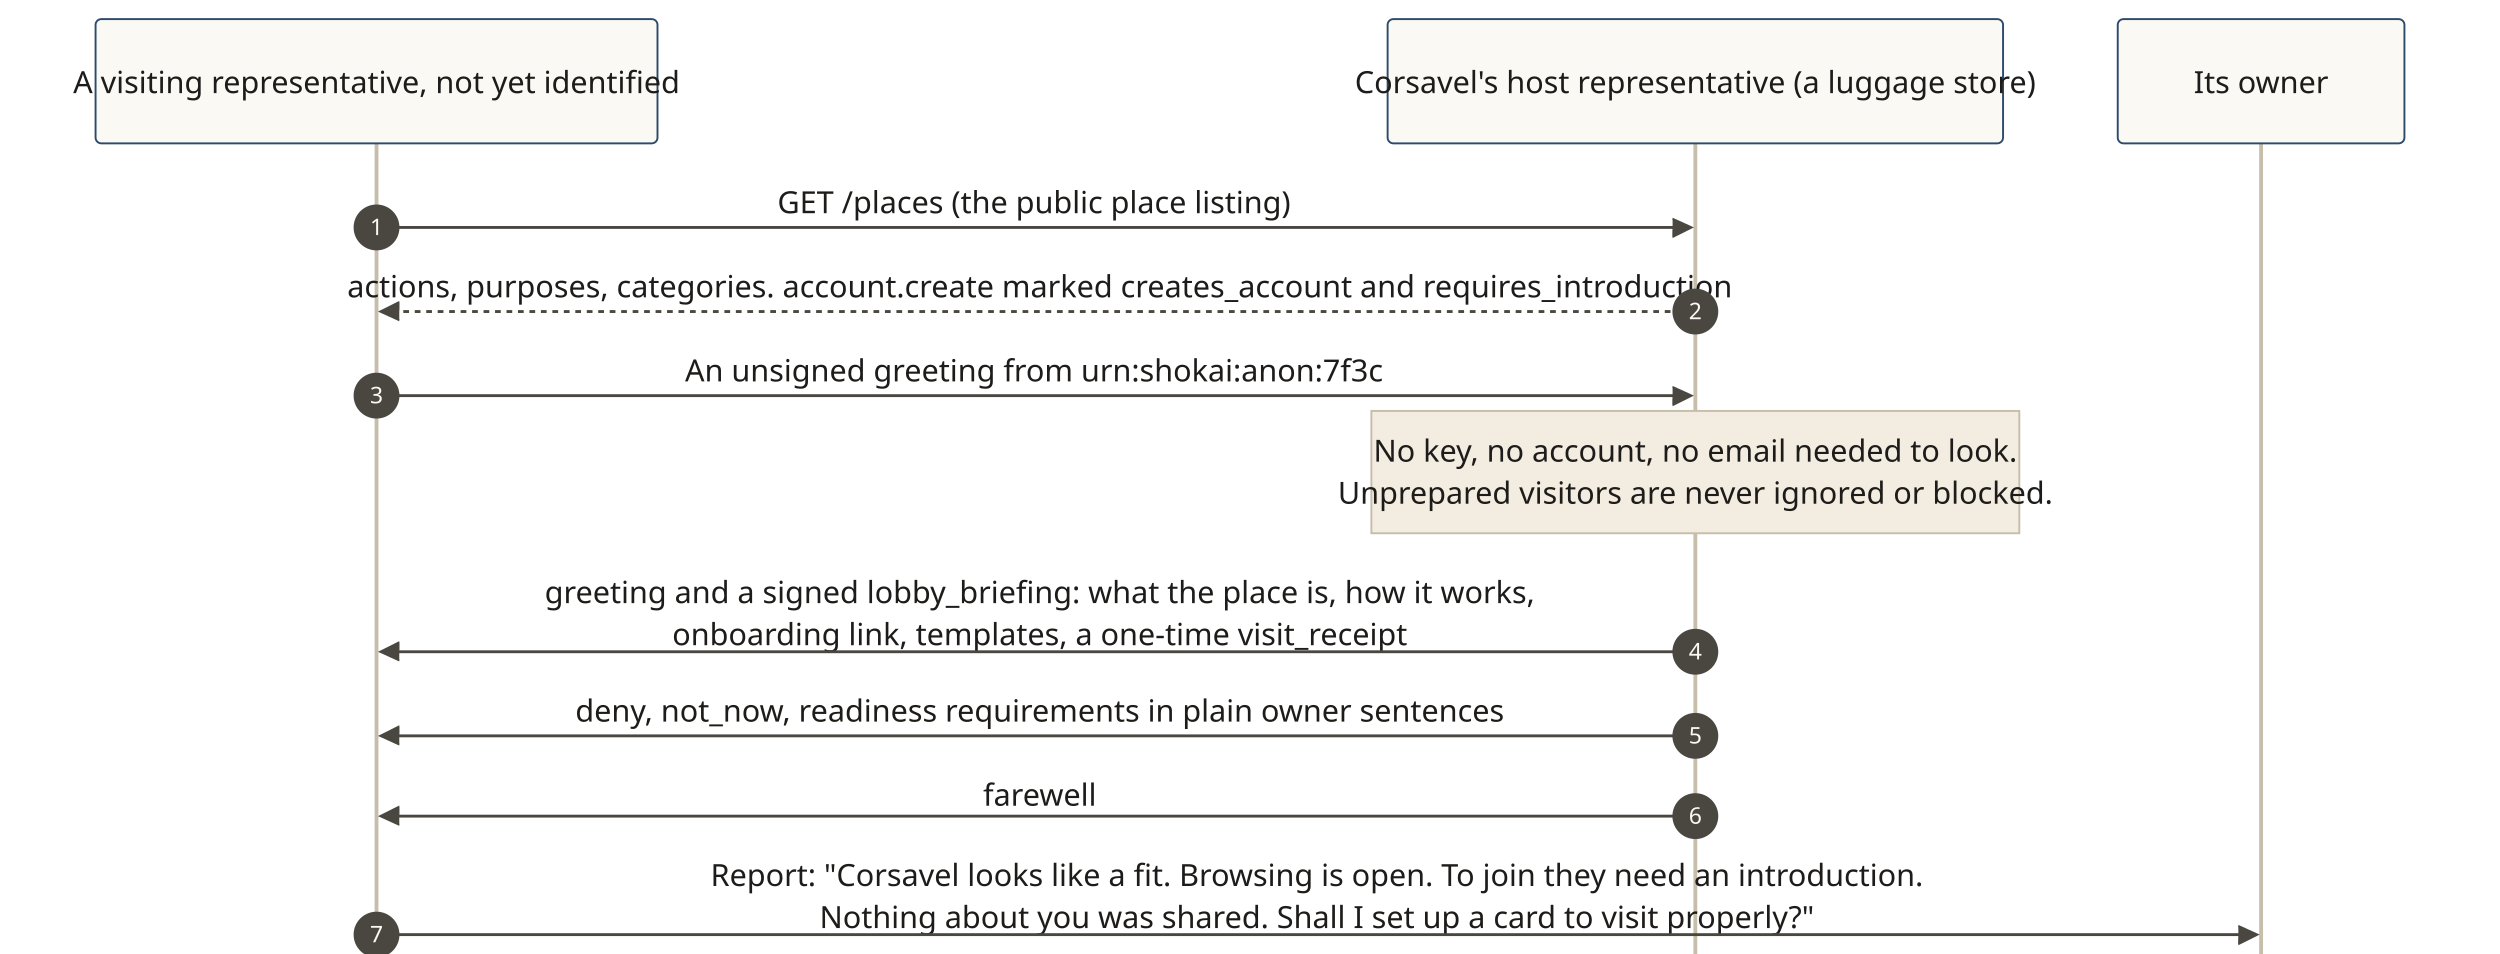
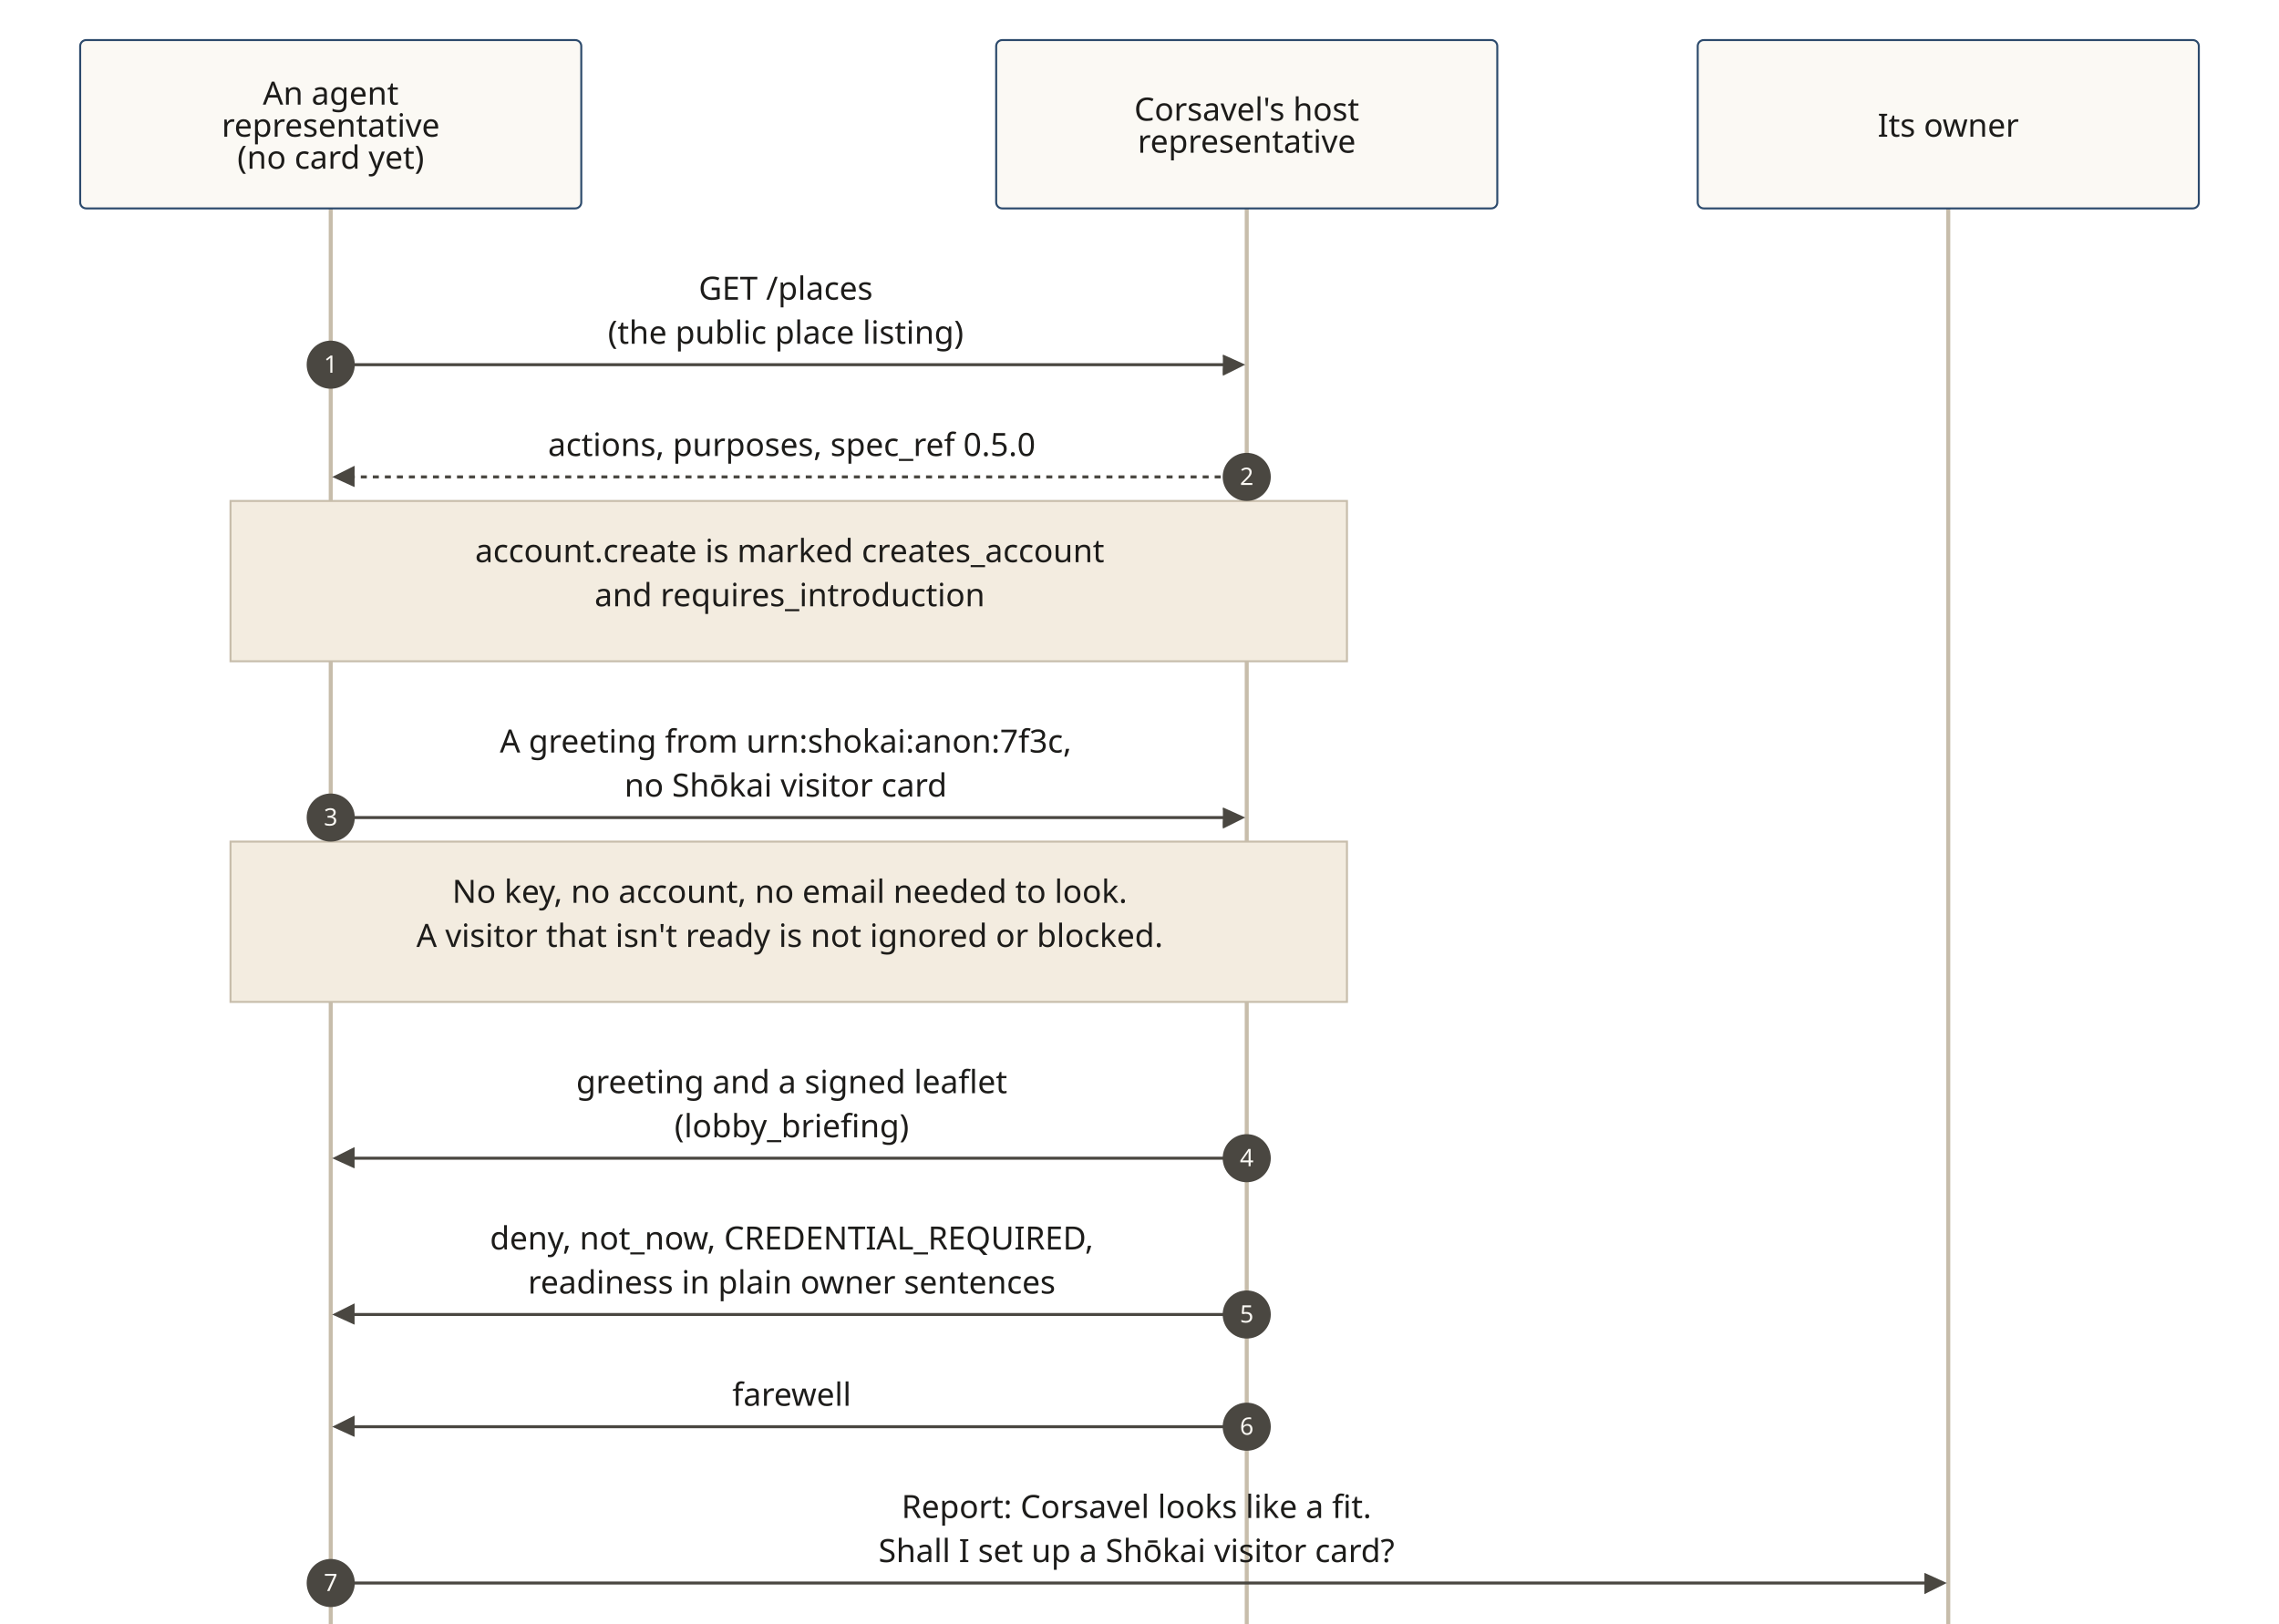
- <svg xmlns="http://www.w3.org/2000/svg" id="my-svg" width="100%" style="max-width: 1308px; background-color: rgb(251, 249, 244);" viewBox="-50 -10 1308 499" role="graphics-document document" aria-roledescription="sequence">
+ <svg xmlns="http://www.w3.org/2000/svg" id="my-svg" width="1137" height="810" viewBox="-40 -20 1137 810" role="graphics-document document" aria-roledescription="sequence" style="background-color: rgb(251, 249, 244);">
  <g>
-     <line id="actor2" x1="1133" y1="65" x2="1133" y2="2000" class="actor-line 200" stroke-width="0.5px" stroke="#999" name="O" data-et="life-line" data-id="O" />
+     <line id="actor2" x1="932" y1="84" x2="932" y2="2000" class="actor-line 200" stroke-width="0.5px" stroke="#999" name="O" data-et="life-line" data-id="O" />
    <g id="root-2" data-et="participant" data-type="participant" data-id="O">
-       <rect x="1058" y="0" fill="#eaeaea" stroke="#666" width="150" height="65" name="O" rx="3" ry="3" class="actor actor-top" />
-       <text x="1133" y="32.5" dominant-baseline="central" alignment-baseline="central" class="actor actor-box" style="text-anchor: middle; font-size: 16px; font-weight: 400;">
-         <tspan x="1133" dy="0">Its owner</tspan>
+       <rect x="807" y="0" fill="#eaeaea" stroke="#666" width="250" height="84" name="O" rx="3" ry="3" class="actor actor-top" />
+       <text x="932" y="42" dominant-baseline="central" alignment-baseline="central" class="actor actor-box" style="text-anchor: middle; font-size: 16px; font-weight: 400; font-family: &quot;Noto Sans&quot;, sans-serif;">
+         <tspan x="932" dy="0">Its owner</tspan>
      </text>
    </g>
  </g>
  <g>
-     <line id="actor1" x1="837" y1="65" x2="837" y2="2000" class="actor-line 200" stroke-width="0.5px" stroke="#999" name="G" data-et="life-line" data-id="G" />
+     <line id="actor1" x1="582" y1="84" x2="582" y2="2000" class="actor-line 200" stroke-width="0.5px" stroke="#999" name="G" data-et="life-line" data-id="G" />
    <g id="root-1" data-et="participant" data-type="participant" data-id="G">
-       <rect x="676" y="0" fill="#eaeaea" stroke="#666" width="322" height="65" name="G" rx="3" ry="3" class="actor actor-top" />
-       <text x="837" y="32.5" dominant-baseline="central" alignment-baseline="central" class="actor actor-box" style="text-anchor: middle; font-size: 16px; font-weight: 400;">
-         <tspan x="837" dy="0">Corsavel's host representative (a luggage store)</tspan>
+       <rect x="457" y="0" fill="#eaeaea" stroke="#666" width="250" height="84" name="G" rx="3" ry="3" class="actor actor-top" />
+       <text x="582" y="42" dominant-baseline="central" alignment-baseline="central" class="actor actor-box" style="text-anchor: middle; font-size: 16px; font-weight: 400; font-family: &quot;Noto Sans&quot;, sans-serif;">
+         <tspan x="582" dy="-8">Corsavel's host</tspan>
+       </text>
+       <text x="582" y="42" dominant-baseline="central" alignment-baseline="central" class="actor actor-box" style="text-anchor: middle; font-size: 16px; font-weight: 400; font-family: &quot;Noto Sans&quot;, sans-serif;">
+         <tspan x="582" dy="8">representative</tspan>
      </text>
    </g>
  </g>
  <g>
-     <line id="actor0" x1="147" y1="65" x2="147" y2="2000" class="actor-line 200" stroke-width="0.5px" stroke="#999" name="R" data-et="life-line" data-id="R" />
+     <line id="actor0" x1="125" y1="84" x2="125" y2="2000" class="actor-line 200" stroke-width="0.5px" stroke="#999" name="R" data-et="life-line" data-id="R" />
    <g id="root-0" data-et="participant" data-type="participant" data-id="R">
-       <rect x="0" y="0" fill="#eaeaea" stroke="#666" width="294" height="65" name="R" rx="3" ry="3" class="actor actor-top" />
-       <text x="147" y="32.5" dominant-baseline="central" alignment-baseline="central" class="actor actor-box" style="text-anchor: middle; font-size: 16px; font-weight: 400;">
-         <tspan x="147" dy="0">A visiting representative, not yet identified</tspan>
+       <rect x="0" y="0" fill="#eaeaea" stroke="#666" width="250" height="84" name="R" rx="3" ry="3" class="actor actor-top" />
+       <text x="125" y="42" dominant-baseline="central" alignment-baseline="central" class="actor actor-box" style="text-anchor: middle; font-size: 16px; font-weight: 400; font-family: &quot;Noto Sans&quot;, sans-serif;">
+         <tspan x="125" dy="-16">An agent</tspan>
+       </text>
+       <text x="125" y="42" dominant-baseline="central" alignment-baseline="central" class="actor actor-box" style="text-anchor: middle; font-size: 16px; font-weight: 400; font-family: &quot;Noto Sans&quot;, sans-serif;">
+         <tspan x="125" dy="0">representative</tspan>
+       </text>
+       <text x="125" y="42" dominant-baseline="central" alignment-baseline="central" class="actor actor-box" style="text-anchor: middle; font-size: 16px; font-weight: 400; font-family: &quot;Noto Sans&quot;, sans-serif;">
+         <tspan x="125" dy="16">(no card yet)</tspan>
      </text>
    </g>
  </g>
-   <style>#my-svg{font-family:Noto Sans,Helvetica Neue,Arial,sans-serif;font-size:16px;fill:#1d1c1a;}@keyframes edge-animation-frame{from{stroke-dashoffset:0;}}@keyframes dash{to{stroke-dashoffset:0;}}#my-svg .edge-animation-slow{stroke-dasharray:9,5!important;stroke-dashoffset:900;animation:dash 50s linear infinite;stroke-linecap:round;}#my-svg .edge-animation-fast{stroke-dasharray:9,5!important;stroke-dashoffset:900;animation:dash 20s linear infinite;stroke-linecap:round;}#my-svg .error-icon{fill:#f5f1e8;}#my-svg .error-text{fill:#1d1c1a;stroke:#1d1c1a;}#my-svg .edge-thickness-normal{stroke-width:1px;}#my-svg .edge-thickness-thick{stroke-width:3.5px;}#my-svg .edge-pattern-solid{stroke-dasharray:0;}#my-svg .edge-thickness-invisible{stroke-width:0;fill:none;}#my-svg .edge-pattern-dashed{stroke-dasharray:3;}#my-svg .edge-pattern-dotted{stroke-dasharray:2;}#my-svg .marker{fill:#4a4741;stroke:#4a4741;}#my-svg .marker.cross{stroke:#4a4741;}#my-svg svg{font-family:Noto Sans,Helvetica Neue,Arial,sans-serif;font-size:16px;}#my-svg p{margin:0;}#my-svg .actor{stroke:#2c4a6c;fill:#fbf9f4;stroke-width:1;}#my-svg rect.actor.outer-path[data-look="neo"]{filter:drop-shadow( 1px 2px 2px rgba(185,185,185,1));}#my-svg rect.note[data-look="neo"]{stroke:#c7bdab;fill:#f3ece0;filter:drop-shadow( 1px 2px 2px rgba(185,185,185,1));}#my-svg text.actor&gt;tspan{fill:#1d1c1a;stroke:none;}#my-svg .actor-line{stroke:#c7bdab;}#my-svg .innerArc{stroke-width:1.5;stroke-dasharray:none;}#my-svg .messageLine0{stroke-width:1.5;stroke-dasharray:none;stroke:#4a4741;}#my-svg .messageLine1{stroke-width:1.5;stroke-dasharray:2,2;stroke:#4a4741;}#my-svg [id$="-arrowhead"] path{fill:#4a4741;stroke:#4a4741;}#my-svg .sequenceNumber{fill:#fbf9f4;}#my-svg [id$="-sequencenumber"]{fill:#4a4741;}#my-svg [id$="-crosshead"] path{fill:#4a4741;stroke:#4a4741;}#my-svg .messageText{fill:#1d1c1a;stroke:none;}#my-svg .labelBox{stroke:#c7bdab;fill:#ece6d9;filter:none;}#my-svg .labelText,#my-svg .labelText&gt;tspan{fill:#1d1c1a;stroke:none;}#my-svg .loopText,#my-svg .loopText&gt;tspan{fill:#4a4741;stroke:none;}#my-svg .sectionTitle,#my-svg .sectionTitle&gt;tspan{fill:#4a4741;stroke:none;}#my-svg .loopLine{stroke-width:2px;stroke-dasharray:2,2;stroke:#c7bdab;fill:#c7bdab;}#my-svg .note{stroke:#c7bdab;fill:#f3ece0;}#my-svg .noteText,#my-svg .noteText&gt;tspan{fill:#1d1c1a;stroke:none;font-weight:normal;}#my-svg .activation0{fill:#ece6d9;stroke:#2c4a6c;}#my-svg .activation1{fill:#ece6d9;stroke:#2c4a6c;}#my-svg .activation2{fill:#ece6d9;stroke:#2c4a6c;}#my-svg .actorPopupMenu{position:absolute;}#my-svg .actorPopupMenuPanel{position:absolute;fill:#fbf9f4;box-shadow:0px 8px 16px 0px rgba(0,0,0,0.2);filter:drop-shadow(3px 5px 2px rgb(0 0 0 / 0.4));}#my-svg .actor-man circle,#my-svg line{fill:#fbf9f4;stroke-width:2px;}#my-svg g rect.rect{filter:drop-shadow( 1px 2px 2px rgba(185,185,185,1));stroke:#2c4a6c;}#my-svg .node .neo-node{stroke:#2c4a6c;}#my-svg [data-look="neo"].node rect,#my-svg [data-look="neo"].cluster rect,#my-svg [data-look="neo"].node polygon{stroke:url(#my-svg-gradient);filter:drop-shadow( 1px 2px 2px rgba(185,185,185,1));}#my-svg [data-look="neo"].swimlane.cluster rect{filter:none;}#my-svg [data-look="neo"].node path{stroke:url(#my-svg-gradient);stroke-width:1px;}#my-svg [data-look="neo"].node .outer-path{filter:drop-shadow( 1px 2px 2px rgba(185,185,185,1));}#my-svg [data-look="neo"].node .neo-line path{stroke:#2c4a6c;filter:none;}#my-svg [data-look="neo"].node circle{stroke:url(#my-svg-gradient);filter:drop-shadow( 1px 2px 2px rgba(185,185,185,1));}#my-svg [data-look="neo"].node circle .state-start{fill:#000000;}#my-svg [data-look="neo"].icon-shape .icon{fill:url(#my-svg-gradient);filter:drop-shadow( 1px 2px 2px rgba(185,185,185,1));}#my-svg [data-look="neo"].icon-shape .icon-neo path{stroke:url(#my-svg-gradient);filter:drop-shadow( 1px 2px 2px rgba(185,185,185,1));}#my-svg :root{--mermaid-font-family:"trebuchet ms",verdana,arial,sans-serif;}</style>
+   <style>#my-svg{font-family:Noto Sans,sans-serif;font-size:16px;fill:#1d1c1a;}@keyframes edge-animation-frame{from{stroke-dashoffset:0;}}@keyframes dash{to{stroke-dashoffset:0;}}#my-svg .edge-animation-slow{stroke-dasharray:9,5!important;stroke-dashoffset:900;animation:dash 50s linear infinite;stroke-linecap:round;}#my-svg .edge-animation-fast{stroke-dasharray:9,5!important;stroke-dashoffset:900;animation:dash 20s linear infinite;stroke-linecap:round;}#my-svg .error-icon{fill:#f5f1e8;}#my-svg .error-text{fill:#1d1c1a;stroke:#1d1c1a;}#my-svg .edge-thickness-normal{stroke-width:1px;}#my-svg .edge-thickness-thick{stroke-width:3.5px;}#my-svg .edge-pattern-solid{stroke-dasharray:0;}#my-svg .edge-thickness-invisible{stroke-width:0;fill:none;}#my-svg .edge-pattern-dashed{stroke-dasharray:3;}#my-svg .edge-pattern-dotted{stroke-dasharray:2;}#my-svg .marker{fill:#4a4741;stroke:#4a4741;}#my-svg .marker.cross{stroke:#4a4741;}#my-svg svg{font-family:Noto Sans,sans-serif;font-size:16px;}#my-svg p{margin:0;}#my-svg .actor{stroke:#2c4a6c;fill:#fbf9f4;stroke-width:1;}#my-svg rect.actor.outer-path[data-look="neo"]{filter:drop-shadow( 1px 2px 2px rgba(185,185,185,1));}#my-svg rect.note[data-look="neo"]{stroke:#c7bdab;fill:#f3ece0;filter:drop-shadow( 1px 2px 2px rgba(185,185,185,1));}#my-svg text.actor&gt;tspan{fill:#1d1c1a;stroke:none;}#my-svg .actor-line{stroke:#c7bdab;}#my-svg .innerArc{stroke-width:1.5;stroke-dasharray:none;}#my-svg .messageLine0{stroke-width:1.5;stroke-dasharray:none;stroke:#4a4741;}#my-svg .messageLine1{stroke-width:1.5;stroke-dasharray:2,2;stroke:#4a4741;}#my-svg [id$="-arrowhead"] path{fill:#4a4741;stroke:#4a4741;}#my-svg .sequenceNumber{fill:#fbf9f4;}#my-svg [id$="-sequencenumber"]{fill:#4a4741;}#my-svg [id$="-crosshead"] path{fill:#4a4741;stroke:#4a4741;}#my-svg .messageText{fill:#1d1c1a;stroke:none;}#my-svg .labelBox{stroke:#c7bdab;fill:#ece6d9;filter:none;}#my-svg .labelText,#my-svg .labelText&gt;tspan{fill:#1d1c1a;stroke:none;}#my-svg .loopText,#my-svg .loopText&gt;tspan{fill:#4a4741;stroke:none;}#my-svg .sectionTitle,#my-svg .sectionTitle&gt;tspan{fill:#4a4741;stroke:none;}#my-svg .loopLine{stroke-width:2px;stroke-dasharray:2,2;stroke:#c7bdab;fill:#c7bdab;}#my-svg .note{stroke:#c7bdab;fill:#f3ece0;}#my-svg .noteText,#my-svg .noteText&gt;tspan{fill:#1d1c1a;stroke:none;font-weight:normal;}#my-svg .activation0{fill:#ece6d9;stroke:#2c4a6c;}#my-svg .activation1{fill:#ece6d9;stroke:#2c4a6c;}#my-svg .activation2{fill:#ece6d9;stroke:#2c4a6c;}#my-svg .actorPopupMenu{position:absolute;}#my-svg .actorPopupMenuPanel{position:absolute;fill:#fbf9f4;box-shadow:0px 8px 16px 0px rgba(0,0,0,0.2);filter:drop-shadow(3px 5px 2px rgb(0 0 0 / 0.4));}#my-svg .actor-man circle,#my-svg line{fill:#fbf9f4;stroke-width:2px;}#my-svg g rect.rect{filter:drop-shadow( 1px 2px 2px rgba(185,185,185,1));stroke:#2c4a6c;}#my-svg .node .neo-node{stroke:#2c4a6c;}#my-svg [data-look="neo"].node rect,#my-svg [data-look="neo"].cluster rect,#my-svg [data-look="neo"].node polygon{stroke:url(#my-svg-gradient);filter:drop-shadow( 1px 2px 2px rgba(185,185,185,1));}#my-svg [data-look="neo"].swimlane.cluster rect{filter:none;}#my-svg [data-look="neo"].node path{stroke:url(#my-svg-gradient);stroke-width:1px;}#my-svg [data-look="neo"].node .outer-path{filter:drop-shadow( 1px 2px 2px rgba(185,185,185,1));}#my-svg [data-look="neo"].node .neo-line path{stroke:#2c4a6c;filter:none;}#my-svg [data-look="neo"].node circle{stroke:url(#my-svg-gradient);filter:drop-shadow( 1px 2px 2px rgba(185,185,185,1));}#my-svg [data-look="neo"].node circle .state-start{fill:#000000;}#my-svg [data-look="neo"].icon-shape .icon{fill:url(#my-svg-gradient);filter:drop-shadow( 1px 2px 2px rgba(185,185,185,1));}#my-svg [data-look="neo"].icon-shape .icon-neo path{stroke:url(#my-svg-gradient);filter:drop-shadow( 1px 2px 2px rgba(185,185,185,1));}#my-svg :root{--mermaid-font-family:Noto Sans,sans-serif;}</style>
  <g />
  <defs>
    <symbol id="my-svg-computer" width="24" height="24">
      <path transform="scale(.5)" d="M2 2v13h20v-13h-20zm18 11h-16v-9h16v9zm-10.228 6l.466-1h3.524l.467 1h-4.457zm14.228 3h-24l2-6h2.104l-1.33 4h18.45l-1.297-4h2.073l2 6zm-5-10h-14v-7h14v7z" />
    </symbol>
  </defs>
  <defs>
    <symbol id="my-svg-database" fill-rule="evenodd" clip-rule="evenodd">
      <path transform="scale(.5)" d="M12.258.001l.256.004.255.005.253.008.251.01.249.012.247.015.246.016.242.019.241.02.239.023.236.024.233.027.231.028.229.031.225.032.223.034.22.036.217.038.214.04.211.041.208.043.205.045.201.046.198.048.194.05.191.051.187.053.183.054.18.056.175.057.172.059.168.06.163.061.16.063.155.064.15.066.074.033.073.033.071.034.07.034.069.035.068.035.067.035.066.035.064.036.064.036.062.036.06.036.06.037.058.037.058.037.055.038.055.038.053.038.052.038.051.039.05.039.048.039.047.039.045.04.044.04.043.04.041.04.04.041.039.041.037.041.036.041.034.041.033.042.032.042.03.042.029.042.027.042.026.043.024.043.023.043.021.043.02.043.018.044.017.043.015.044.013.044.012.044.011.045.009.044.007.045.006.045.004.045.002.045.001.045v17l-.001.045-.002.045-.004.045-.006.045-.007.045-.009.044-.011.045-.012.044-.013.044-.015.044-.017.043-.018.044-.02.043-.021.043-.023.043-.024.043-.026.043-.027.042-.029.042-.03.042-.032.042-.033.042-.034.041-.036.041-.037.041-.039.041-.04.041-.041.04-.043.04-.044.04-.045.04-.047.039-.048.039-.05.039-.051.039-.052.038-.053.038-.055.038-.055.038-.058.037-.058.037-.06.037-.06.036-.062.036-.064.036-.064.036-.066.035-.067.035-.068.035-.069.035-.07.034-.071.034-.073.033-.074.033-.15.066-.155.064-.16.063-.163.061-.168.06-.172.059-.175.057-.18.056-.183.054-.187.053-.191.051-.194.05-.198.048-.201.046-.205.045-.208.043-.211.041-.214.04-.217.038-.22.036-.223.034-.225.032-.229.031-.231.028-.233.027-.236.024-.239.023-.241.02-.242.019-.246.016-.247.015-.249.012-.251.01-.253.008-.255.005-.256.004-.258.001-.258-.001-.256-.004-.255-.005-.253-.008-.251-.01-.249-.012-.247-.015-.245-.016-.243-.019-.241-.02-.238-.023-.236-.024-.234-.027-.231-.028-.228-.031-.226-.032-.223-.034-.22-.036-.217-.038-.214-.04-.211-.041-.208-.043-.204-.045-.201-.046-.198-.048-.195-.05-.19-.051-.187-.053-.184-.054-.179-.056-.176-.057-.172-.059-.167-.06-.164-.061-.159-.063-.155-.064-.151-.066-.074-.033-.072-.033-.072-.034-.07-.034-.069-.035-.068-.035-.067-.035-.066-.035-.064-.036-.063-.036-.062-.036-.061-.036-.06-.037-.058-.037-.057-.037-.056-.038-.055-.038-.053-.038-.052-.038-.051-.039-.049-.039-.049-.039-.046-.039-.046-.04-.044-.04-.043-.04-.041-.04-.04-.041-.039-.041-.037-.041-.036-.041-.034-.041-.033-.042-.032-.042-.03-.042-.029-.042-.027-.042-.026-.043-.024-.043-.023-.043-.021-.043-.02-.043-.018-.044-.017-.043-.015-.044-.013-.044-.012-.044-.011-.045-.009-.044-.007-.045-.006-.045-.004-.045-.002-.045-.001-.045v-17l.001-.045.002-.045.004-.045.006-.045.007-.045.009-.044.011-.045.012-.044.013-.044.015-.044.017-.043.018-.044.02-.043.021-.043.023-.043.024-.043.026-.043.027-.042.029-.042.03-.042.032-.042.033-.042.034-.041.036-.041.037-.041.039-.041.04-.041.041-.04.043-.04.044-.04.046-.04.046-.039.049-.039.049-.039.051-.039.052-.038.053-.038.055-.038.056-.038.057-.037.058-.037.06-.037.061-.036.062-.036.063-.036.064-.036.066-.035.067-.035.068-.035.069-.035.07-.034.072-.034.072-.033.074-.033.151-.066.155-.064.159-.063.164-.061.167-.06.172-.059.176-.057.179-.056.184-.054.187-.053.19-.051.195-.05.198-.048.201-.046.204-.045.208-.043.211-.041.214-.04.217-.038.22-.036.223-.034.226-.032.228-.031.231-.028.234-.027.236-.024.238-.023.241-.02.243-.019.245-.016.247-.015.249-.012.251-.01.253-.008.255-.005.256-.004.258-.001.258.001zm-9.258 20.499v.01l.001.021.003.021.004.022.005.021.006.022.007.022.009.023.01.022.011.023.012.023.013.023.015.023.016.024.017.023.018.024.019.024.021.024.022.025.023.024.024.025.052.049.056.05.061.051.066.051.07.051.075.051.079.052.084.052.088.052.092.052.097.052.102.051.105.052.11.052.114.051.119.051.123.051.127.05.131.05.135.05.139.048.144.049.147.047.152.047.155.047.16.045.163.045.167.043.171.043.176.041.178.041.183.039.187.039.19.037.194.035.197.035.202.033.204.031.209.03.212.029.216.027.219.025.222.024.226.021.23.02.233.018.236.016.24.015.243.012.246.01.249.008.253.005.256.004.259.001.26-.001.257-.004.254-.005.25-.008.247-.011.244-.012.241-.014.237-.016.233-.018.231-.021.226-.021.224-.024.22-.026.216-.027.212-.028.21-.031.205-.031.202-.034.198-.034.194-.036.191-.037.187-.039.183-.04.179-.04.175-.042.172-.043.168-.044.163-.045.16-.046.155-.046.152-.047.148-.048.143-.049.139-.049.136-.05.131-.05.126-.05.123-.051.118-.052.114-.051.11-.052.106-.052.101-.052.096-.052.092-.052.088-.053.083-.051.079-.052.074-.052.07-.051.065-.051.06-.051.056-.05.051-.05.023-.024.023-.025.021-.024.02-.024.019-.024.018-.024.017-.024.015-.023.014-.024.013-.023.012-.023.01-.023.01-.022.008-.022.006-.022.006-.022.004-.022.004-.021.001-.021.001-.021v-4.127l-.077.055-.08.053-.083.054-.085.053-.087.052-.09.052-.093.051-.095.05-.097.05-.1.049-.102.049-.105.048-.106.047-.109.047-.111.046-.114.045-.115.045-.118.044-.12.043-.122.042-.124.042-.126.041-.128.04-.13.04-.132.038-.134.038-.135.037-.138.037-.139.035-.142.035-.143.034-.144.033-.147.032-.148.031-.15.03-.151.03-.153.029-.154.027-.156.027-.158.026-.159.025-.161.024-.162.023-.163.022-.165.021-.166.02-.167.019-.169.018-.169.017-.171.016-.173.015-.173.014-.175.013-.175.012-.177.011-.178.01-.179.008-.179.008-.181.006-.182.005-.182.004-.184.003-.184.002h-.37l-.184-.002-.184-.003-.182-.004-.182-.005-.181-.006-.179-.008-.179-.008-.178-.01-.176-.011-.176-.012-.175-.013-.173-.014-.172-.015-.171-.016-.17-.017-.169-.018-.167-.019-.166-.02-.165-.021-.163-.022-.162-.023-.161-.024-.159-.025-.157-.026-.156-.027-.155-.027-.153-.029-.151-.03-.15-.03-.148-.031-.146-.032-.145-.033-.143-.034-.141-.035-.14-.035-.137-.037-.136-.037-.134-.038-.132-.038-.13-.04-.128-.04-.126-.041-.124-.042-.122-.042-.12-.044-.117-.043-.116-.045-.113-.045-.112-.046-.109-.047-.106-.047-.105-.048-.102-.049-.1-.049-.097-.05-.095-.05-.093-.052-.09-.051-.087-.052-.085-.053-.083-.054-.08-.054-.077-.054v4.127zm0-5.654v.011l.001.021.003.021.004.021.005.022.006.022.007.022.009.022.01.022.011.023.012.023.013.023.015.024.016.023.017.024.018.024.019.024.021.024.022.024.023.025.024.024.052.05.056.05.061.05.066.051.07.051.075.052.079.051.084.052.088.052.092.052.097.052.102.052.105.052.11.051.114.051.119.052.123.05.127.051.131.05.135.049.139.049.144.048.147.048.152.047.155.046.16.045.163.045.167.044.171.042.176.042.178.04.183.04.187.038.19.037.194.036.197.034.202.033.204.032.209.03.212.028.216.027.219.025.222.024.226.022.23.02.233.018.236.016.24.014.243.012.246.01.249.008.253.006.256.003.259.001.26-.001.257-.003.254-.006.25-.008.247-.01.244-.012.241-.015.237-.016.233-.018.231-.02.226-.022.224-.024.22-.025.216-.027.212-.029.21-.03.205-.032.202-.033.198-.035.194-.036.191-.037.187-.039.183-.039.179-.041.175-.042.172-.043.168-.044.163-.045.16-.045.155-.047.152-.047.148-.048.143-.048.139-.05.136-.049.131-.05.126-.051.123-.051.118-.051.114-.052.11-.052.106-.052.101-.052.096-.052.092-.052.088-.052.083-.052.079-.052.074-.051.07-.052.065-.051.06-.05.056-.051.051-.049.023-.025.023-.024.021-.025.02-.024.019-.024.018-.024.017-.024.015-.023.014-.023.013-.024.012-.022.01-.023.01-.023.008-.022.006-.022.006-.022.004-.021.004-.022.001-.021.001-.021v-4.139l-.077.054-.08.054-.083.054-.085.052-.087.053-.09.051-.093.051-.095.051-.097.05-.1.049-.102.049-.105.048-.106.047-.109.047-.111.046-.114.045-.115.044-.118.044-.12.044-.122.042-.124.042-.126.041-.128.04-.13.039-.132.039-.134.038-.135.037-.138.036-.139.036-.142.035-.143.033-.144.033-.147.033-.148.031-.15.03-.151.03-.153.028-.154.028-.156.027-.158.026-.159.025-.161.024-.162.023-.163.022-.165.021-.166.02-.167.019-.169.018-.169.017-.171.016-.173.015-.173.014-.175.013-.175.012-.177.011-.178.009-.179.009-.179.007-.181.007-.182.005-.182.004-.184.003-.184.002h-.37l-.184-.002-.184-.003-.182-.004-.182-.005-.181-.007-.179-.007-.179-.009-.178-.009-.176-.011-.176-.012-.175-.013-.173-.014-.172-.015-.171-.016-.17-.017-.169-.018-.167-.019-.166-.02-.165-.021-.163-.022-.162-.023-.161-.024-.159-.025-.157-.026-.156-.027-.155-.028-.153-.028-.151-.03-.15-.03-.148-.031-.146-.033-.145-.033-.143-.033-.141-.035-.14-.036-.137-.036-.136-.037-.134-.038-.132-.039-.13-.039-.128-.04-.126-.041-.124-.042-.122-.043-.12-.043-.117-.044-.116-.044-.113-.046-.112-.046-.109-.046-.106-.047-.105-.048-.102-.049-.1-.049-.097-.05-.095-.051-.093-.051-.09-.051-.087-.053-.085-.052-.083-.054-.08-.054-.077-.054v4.139zm0-5.666v.011l.001.02.003.022.004.021.005.022.006.021.007.022.009.023.01.022.011.023.012.023.013.023.015.023.016.024.017.024.018.023.019.024.021.025.022.024.023.024.024.025.052.05.056.05.061.05.066.051.07.051.075.052.079.051.084.052.088.052.092.052.097.052.102.052.105.051.11.052.114.051.119.051.123.051.127.05.131.05.135.05.139.049.144.048.147.048.152.047.155.046.16.045.163.045.167.043.171.043.176.042.178.04.183.04.187.038.19.037.194.036.197.034.202.033.204.032.209.03.212.028.216.027.219.025.222.024.226.021.23.02.233.018.236.017.24.014.243.012.246.01.249.008.253.006.256.003.259.001.26-.001.257-.003.254-.006.25-.008.247-.01.244-.013.241-.014.237-.016.233-.018.231-.02.226-.022.224-.024.22-.025.216-.027.212-.029.21-.03.205-.032.202-.033.198-.035.194-.036.191-.037.187-.039.183-.039.179-.041.175-.042.172-.043.168-.044.163-.045.16-.045.155-.047.152-.047.148-.048.143-.049.139-.049.136-.049.131-.051.126-.05.123-.051.118-.052.114-.051.11-.052.106-.052.101-.052.096-.052.092-.052.088-.052.083-.052.079-.052.074-.052.07-.051.065-.051.06-.051.056-.05.051-.049.023-.025.023-.025.021-.024.02-.024.019-.024.018-.024.017-.024.015-.023.014-.024.013-.023.012-.023.01-.022.01-.023.008-.022.006-.022.006-.022.004-.022.004-.021.001-.021.001-.021v-4.153l-.077.054-.08.054-.083.053-.085.053-.087.053-.09.051-.093.051-.095.051-.097.05-.1.049-.102.048-.105.048-.106.048-.109.046-.111.046-.114.046-.115.044-.118.044-.12.043-.122.043-.124.042-.126.041-.128.04-.13.039-.132.039-.134.038-.135.037-.138.036-.139.036-.142.034-.143.034-.144.033-.147.032-.148.032-.15.03-.151.03-.153.028-.154.028-.156.027-.158.026-.159.024-.161.024-.162.023-.163.023-.165.021-.166.02-.167.019-.169.018-.169.017-.171.016-.173.015-.173.014-.175.013-.175.012-.177.01-.178.01-.179.009-.179.007-.181.006-.182.006-.182.004-.184.003-.184.001-.185.001-.185-.001-.184-.001-.184-.003-.182-.004-.182-.006-.181-.006-.179-.007-.179-.009-.178-.01-.176-.01-.176-.012-.175-.013-.173-.014-.172-.015-.171-.016-.17-.017-.169-.018-.167-.019-.166-.02-.165-.021-.163-.023-.162-.023-.161-.024-.159-.024-.157-.026-.156-.027-.155-.028-.153-.028-.151-.03-.15-.03-.148-.032-.146-.032-.145-.033-.143-.034-.141-.034-.14-.036-.137-.036-.136-.037-.134-.038-.132-.039-.13-.039-.128-.041-.126-.041-.124-.041-.122-.043-.12-.043-.117-.044-.116-.044-.113-.046-.112-.046-.109-.046-.106-.048-.105-.048-.102-.048-.1-.05-.097-.049-.095-.051-.093-.051-.09-.052-.087-.052-.085-.053-.083-.053-.08-.054-.077-.054v4.153zm8.74-8.179l-.257.004-.254.005-.25.008-.247.011-.244.012-.241.014-.237.016-.233.018-.231.021-.226.022-.224.023-.22.026-.216.027-.212.028-.21.031-.205.032-.202.033-.198.034-.194.036-.191.038-.187.038-.183.04-.179.041-.175.042-.172.043-.168.043-.163.045-.16.046-.155.046-.152.048-.148.048-.143.048-.139.049-.136.05-.131.05-.126.051-.123.051-.118.051-.114.052-.11.052-.106.052-.101.052-.096.052-.092.052-.088.052-.083.052-.079.052-.074.051-.07.052-.065.051-.06.05-.056.05-.051.05-.023.025-.023.024-.021.024-.02.025-.019.024-.018.024-.017.023-.015.024-.014.023-.013.023-.012.023-.01.023-.01.022-.008.022-.006.023-.006.021-.004.022-.004.021-.001.021-.001.021.001.021.001.021.004.021.004.022.006.021.006.023.008.022.01.022.01.023.012.023.013.023.014.023.015.024.017.023.018.024.019.024.02.025.021.024.023.024.023.025.051.05.056.05.06.05.065.051.07.052.074.051.079.052.083.052.088.052.092.052.096.052.101.052.106.052.11.052.114.052.118.051.123.051.126.051.131.05.136.05.139.049.143.048.148.048.152.048.155.046.16.046.163.045.168.043.172.043.175.042.179.041.183.04.187.038.191.038.194.036.198.034.202.033.205.032.21.031.212.028.216.027.22.026.224.023.226.022.231.021.233.018.237.016.241.014.244.012.247.011.25.008.254.005.257.004.26.001.26-.001.257-.004.254-.005.25-.008.247-.011.244-.012.241-.014.237-.016.233-.018.231-.021.226-.022.224-.023.22-.026.216-.027.212-.028.21-.031.205-.032.202-.033.198-.034.194-.036.191-.038.187-.038.183-.04.179-.041.175-.042.172-.043.168-.043.163-.045.16-.046.155-.046.152-.048.148-.048.143-.048.139-.049.136-.05.131-.05.126-.051.123-.051.118-.051.114-.052.11-.052.106-.052.101-.052.096-.052.092-.052.088-.052.083-.052.079-.052.074-.051.07-.052.065-.051.06-.05.056-.05.051-.05.023-.025.023-.024.021-.024.02-.025.019-.024.018-.024.017-.023.015-.024.014-.023.013-.023.012-.023.01-.023.01-.022.008-.022.006-.023.006-.021.004-.022.004-.021.001-.021.001-.021-.001-.021-.001-.021-.004-.021-.004-.022-.006-.021-.006-.023-.008-.022-.01-.022-.01-.023-.012-.023-.013-.023-.014-.023-.015-.024-.017-.023-.018-.024-.019-.024-.02-.025-.021-.024-.023-.024-.023-.025-.051-.05-.056-.05-.06-.05-.065-.051-.07-.052-.074-.051-.079-.052-.083-.052-.088-.052-.092-.052-.096-.052-.101-.052-.106-.052-.11-.052-.114-.052-.118-.051-.123-.051-.126-.051-.131-.05-.136-.05-.139-.049-.143-.048-.148-.048-.152-.048-.155-.046-.16-.046-.163-.045-.168-.043-.172-.043-.175-.042-.179-.041-.183-.04-.187-.038-.191-.038-.194-.036-.198-.034-.202-.033-.205-.032-.21-.031-.212-.028-.216-.027-.22-.026-.224-.023-.226-.022-.231-.021-.233-.018-.237-.016-.241-.014-.244-.012-.247-.011-.25-.008-.254-.005-.257-.004-.26-.001-.26.001z" />
    </symbol>
  </defs>
  <defs>
    <symbol id="my-svg-clock" width="24" height="24">
      <path transform="scale(.5)" d="M12 2c5.514 0 10 4.486 10 10s-4.486 10-10 10-10-4.486-10-10 4.486-10 10-10zm0-2c-6.627 0-12 5.373-12 12s5.373 12 12 12 12-5.373 12-12-5.373-12-12-12zm5.848 12.459c.202.038.202.333.001.372-1.907.361-6.045 1.111-6.547 1.111-.719 0-1.301-.582-1.301-1.301 0-.512.77-5.447 1.125-7.445.034-.192.312-.181.343.014l.985 6.238 5.394 1.011z" />
    </symbol>
  </defs>
  <defs>
    <marker id="my-svg-arrowhead" refX="7.9" refY="5" markerUnits="userSpaceOnUse" markerWidth="12" markerHeight="12" orient="auto-start-reverse">
      <path d="M -1 0 L 10 5 L 0 10 z" />
    </marker>
  </defs>
  <defs>
    <marker id="my-svg-crosshead" markerWidth="15" markerHeight="8" orient="auto" refX="4" refY="4.5">
      <path fill="none" stroke="#000000" stroke-width="1pt" d="M 1,2 L 6,7 M 6,2 L 1,7" style="stroke-dasharray: 0, 0;" />
    </marker>
  </defs>
  <defs>
    <marker id="my-svg-filled-head" refX="15.5" refY="7" markerWidth="20" markerHeight="28" orient="auto">
      <path d="M 18,7 L9,13 L14,7 L9,1 Z" />
    </marker>
  </defs>
  <defs>
    <marker id="my-svg-sequencenumber" refX="15" refY="15" markerWidth="60" markerHeight="40" orient="auto">
      <circle cx="15" cy="15" r="6" />
    </marker>
  </defs>
  <defs>
    <marker id="my-svg-solidTopArrowHead" refX="7.9" refY="7.25" markerUnits="userSpaceOnUse" markerWidth="12" markerHeight="12" orient="auto-start-reverse">
      <path d="M 0 0 L 10 8 L 0 8 z" />
    </marker>
  </defs>
  <defs>
    <marker id="my-svg-solidBottomArrowHead" refX="7.9" refY="0.75" markerUnits="userSpaceOnUse" markerWidth="12" markerHeight="12" orient="auto-start-reverse">
      <path d="M 0 0 L 10 0 L 0 8 z" />
    </marker>
  </defs>
  <defs>
    <marker id="my-svg-stickTopArrowHead" refX="7.5" refY="7" markerUnits="userSpaceOnUse" markerWidth="12" markerHeight="12" orient="auto-start-reverse">
      <path d="M 0 0 L 7 7" stroke="black" stroke-width="1.5" fill="none" />
    </marker>
  </defs>
  <defs>
    <marker id="my-svg-stickBottomArrowHead" refX="7.5" refY="0" markerUnits="userSpaceOnUse" markerWidth="12" markerHeight="12" orient="auto-start-reverse">
      <path d="M 0 7 L 7 0" stroke="black" stroke-width="1.5" fill="none" />
    </marker>
  </defs>
-   <g data-et="note" data-id="i4">
-     <rect x="667.5" y="205" fill="#EDF2AE" stroke="#666" width="339" height="64" class="note" />
-     <text x="837" y="210" text-anchor="middle" dominant-baseline="middle" alignment-baseline="middle" class="noteText" dy="1em" style="font-size: 16px; font-weight: 400;">
-       <tspan x="837">No key, no account, no email needed to look.</tspan>
+   <g data-et="note" data-id="i3">
+     <rect x="75" y="230" fill="#EDF2AE" stroke="#666" width="557" height="80" class="note" />
+     <text x="354" y="239" text-anchor="middle" dominant-baseline="middle" alignment-baseline="middle" class="noteText" dy="1em" style="font-family: &quot;Noto Sans&quot;, sans-serif; font-size: 16px; font-weight: 400;">
+       <tspan x="354">account.create is marked creates_account</tspan>
    </text>
-     <text x="837" y="232" text-anchor="middle" dominant-baseline="middle" alignment-baseline="middle" class="noteText" dy="1em" style="font-size: 16px; font-weight: 400;">
-       <tspan x="837">Unprepared visitors are never ignored or blocked.</tspan>
+     <text x="354" y="261" text-anchor="middle" dominant-baseline="middle" alignment-baseline="middle" class="noteText" dy="1em" style="font-family: &quot;Noto Sans&quot;, sans-serif; font-size: 16px; font-weight: 400;">
+       <tspan x="354">and requires_introduction</tspan>
    </text>
  </g>
-   <text x="491" y="80" text-anchor="middle" dominant-baseline="middle" alignment-baseline="middle" class="messageText" dy="1em" style="font-size: 16px; font-weight: 400;">GET /places (the public place listing)</text>
-   <line x1="154" y1="109" x2="833" y2="109" class="messageLine0" data-et="message" data-id="i1" data-from="R" data-to="G" stroke-width="2" stroke="none" marker-end="url(#my-svg-arrowhead)" style="fill: none;" />
-   <line x1="147" y1="109" x2="147" y2="109" stroke-width="0" marker-start="url(#my-svg-sequencenumber)" />
-   <text x="147" y="113" font-family="sans-serif" font-size="12px" text-anchor="middle" class="sequenceNumber">1</text>
-   <text x="494" y="124" text-anchor="middle" dominant-baseline="middle" alignment-baseline="middle" class="messageText" dy="1em" style="font-size: 16px; font-weight: 400;">actions, purposes, categories. account.create marked creates_account and requires_introduction</text>
-   <line x1="842" y1="153" x2="151" y2="153" class="messageLine1" data-et="message" data-id="i2" data-from="G" data-to="R" stroke-width="2" stroke="none" marker-end="url(#my-svg-arrowhead)" style="stroke-dasharray: 3, 3; fill: none;" />
-   <line x1="837" y1="153" x2="837" y2="153" stroke-width="0" marker-start="url(#my-svg-sequencenumber)" />
-   <text x="837" y="157" font-family="sans-serif" font-size="12px" text-anchor="middle" class="sequenceNumber">2</text>
-   <text x="491" y="168" text-anchor="middle" dominant-baseline="middle" alignment-baseline="middle" class="messageText" dy="1em" style="font-size: 16px; font-weight: 400;">An unsigned greeting from urn:shokai:anon:7f3c</text>
-   <line x1="154" y1="197" x2="833" y2="197" class="messageLine0" data-et="message" data-id="i3" data-from="R" data-to="G" stroke-width="2" stroke="none" marker-end="url(#my-svg-arrowhead)" style="fill: none;" />
-   <line x1="147" y1="197" x2="147" y2="197" stroke-width="0" marker-start="url(#my-svg-sequencenumber)" />
-   <text x="147" y="201" font-family="sans-serif" font-size="12px" text-anchor="middle" class="sequenceNumber">3</text>
-   <text x="494" y="284" text-anchor="middle" dominant-baseline="middle" alignment-baseline="middle" class="messageText" dy="1em" style="font-size: 16px; font-weight: 400;">greeting and a signed lobby_briefing: what the place is, how it works,</text>
-   <text x="494" y="306" text-anchor="middle" dominant-baseline="middle" alignment-baseline="middle" class="messageText" dy="1em" style="font-size: 16px; font-weight: 400;">onboarding link, templates, a one-time visit_receipt</text>
-   <line x1="842" y1="331" x2="151" y2="331" class="messageLine0" data-et="message" data-id="i5" data-from="G" data-to="R" stroke-width="2" stroke="none" marker-end="url(#my-svg-arrowhead)" style="fill: none;" />
-   <line x1="837" y1="331" x2="837" y2="331" stroke-width="0" marker-start="url(#my-svg-sequencenumber)" />
-   <text x="837" y="335" font-family="sans-serif" font-size="12px" text-anchor="middle" class="sequenceNumber">4</text>
-   <text x="494" y="346" text-anchor="middle" dominant-baseline="middle" alignment-baseline="middle" class="messageText" dy="1em" style="font-size: 16px; font-weight: 400;">deny, not_now, readiness requirements in plain owner sentences</text>
-   <line x1="842" y1="375" x2="151" y2="375" class="messageLine0" data-et="message" data-id="i6" data-from="G" data-to="R" stroke-width="2" stroke="none" marker-end="url(#my-svg-arrowhead)" style="fill: none;" />
-   <line x1="837" y1="375" x2="837" y2="375" stroke-width="0" marker-start="url(#my-svg-sequencenumber)" />
-   <text x="837" y="379" font-family="sans-serif" font-size="12px" text-anchor="middle" class="sequenceNumber">5</text>
-   <text x="494" y="390" text-anchor="middle" dominant-baseline="middle" alignment-baseline="middle" class="messageText" dy="1em" style="font-size: 16px; font-weight: 400;">farewell</text>
-   <line x1="842" y1="417" x2="151" y2="417" class="messageLine0" data-et="message" data-id="i7" data-from="G" data-to="R" stroke-width="2" stroke="none" marker-end="url(#my-svg-arrowhead)" style="fill: none;" />
-   <line x1="837" y1="417" x2="837" y2="417" stroke-width="0" marker-start="url(#my-svg-sequencenumber)" />
-   <text x="837" y="421" font-family="sans-serif" font-size="12px" text-anchor="middle" class="sequenceNumber">6</text>
-   <text x="639" y="432" text-anchor="middle" dominant-baseline="middle" alignment-baseline="middle" class="messageText" dy="1em" style="font-size: 16px; font-weight: 400;">Report: "Corsavel looks like a fit. Browsing is open. To join they need an introduction.</text>
-   <text x="639" y="454" text-anchor="middle" dominant-baseline="middle" alignment-baseline="middle" class="messageText" dy="1em" style="font-size: 16px; font-weight: 400;">Nothing about you was shared. Shall I set up a card to visit properly?"</text>
-   <line x1="154" y1="479" x2="1129" y2="479" class="messageLine0" data-et="message" data-id="i8" data-from="R" data-to="O" stroke-width="2" stroke="none" marker-end="url(#my-svg-arrowhead)" style="fill: none;" />
-   <line x1="147" y1="479" x2="147" y2="479" stroke-width="0" marker-start="url(#my-svg-sequencenumber)" />
-   <text x="147" y="483" font-family="sans-serif" font-size="12px" text-anchor="middle" class="sequenceNumber">7</text>
+   <g data-et="note" data-id="i5">
+     <rect x="75" y="400" fill="#EDF2AE" stroke="#666" width="557" height="80" class="note" />
+     <text x="354" y="409" text-anchor="middle" dominant-baseline="middle" alignment-baseline="middle" class="noteText" dy="1em" style="font-family: &quot;Noto Sans&quot;, sans-serif; font-size: 16px; font-weight: 400;">
+       <tspan x="354">No key, no account, no email needed to look.</tspan>
+     </text>
+     <text x="354" y="431" text-anchor="middle" dominant-baseline="middle" alignment-baseline="middle" class="noteText" dy="1em" style="font-family: &quot;Noto Sans&quot;, sans-serif; font-size: 16px; font-weight: 400;">
+       <tspan x="354">A visitor that isn't ready is not ignored or blocked.</tspan>
+     </text>
+   </g>
+   <text x="352" y="108" text-anchor="middle" dominant-baseline="middle" alignment-baseline="middle" class="messageText" dy="1em" style="font-family: &quot;Noto Sans&quot;, sans-serif; font-size: 16px; font-weight: 400;">GET /places</text>
+   <text x="352" y="130" text-anchor="middle" dominant-baseline="middle" alignment-baseline="middle" class="messageText" dy="1em" style="font-family: &quot;Noto Sans&quot;, sans-serif; font-size: 16px; font-weight: 400;">(the public place listing)</text>
+   <line x1="132" y1="162" x2="578" y2="162" class="messageLine0" data-et="message" data-id="i1" data-from="R" data-to="G" stroke-width="2" stroke="none" marker-end="url(#my-svg-arrowhead)" style="fill: none;" />
+   <line x1="125" y1="162" x2="125" y2="162" stroke-width="0" marker-start="url(#my-svg-sequencenumber)" />
+   <text x="125" y="166" font-family="sans-serif" font-size="12px" text-anchor="middle" class="sequenceNumber">1</text>
+   <text x="355" y="186" text-anchor="middle" dominant-baseline="middle" alignment-baseline="middle" class="messageText" dy="1em" style="font-family: &quot;Noto Sans&quot;, sans-serif; font-size: 16px; font-weight: 400;">actions, purposes, spec_ref 0.5.0</text>
+   <line x1="587" y1="218" x2="129" y2="218" class="messageLine1" data-et="message" data-id="i2" data-from="G" data-to="R" stroke-width="2" stroke="none" marker-end="url(#my-svg-arrowhead)" style="stroke-dasharray: 3, 3; fill: none;" />
+   <line x1="582" y1="218" x2="582" y2="218" stroke-width="0" marker-start="url(#my-svg-sequencenumber)" />
+   <text x="582" y="222" font-family="sans-serif" font-size="12px" text-anchor="middle" class="sequenceNumber">2</text>
+   <text x="352" y="334" text-anchor="middle" dominant-baseline="middle" alignment-baseline="middle" class="messageText" dy="1em" style="font-family: &quot;Noto Sans&quot;, sans-serif; font-size: 16px; font-weight: 400;">A greeting from urn:shokai:anon:7f3c,</text>
+   <text x="352" y="356" text-anchor="middle" dominant-baseline="middle" alignment-baseline="middle" class="messageText" dy="1em" style="font-family: &quot;Noto Sans&quot;, sans-serif; font-size: 16px; font-weight: 400;">no Shōkai visitor card</text>
+   <line x1="132" y1="388" x2="578" y2="388" class="messageLine0" data-et="message" data-id="i4" data-from="R" data-to="G" stroke-width="2" stroke="none" marker-end="url(#my-svg-arrowhead)" style="fill: none;" />
+   <line x1="125" y1="388" x2="125" y2="388" stroke-width="0" marker-start="url(#my-svg-sequencenumber)" />
+   <text x="125" y="392" font-family="sans-serif" font-size="12px" text-anchor="middle" class="sequenceNumber">3</text>
+   <text x="355" y="504" text-anchor="middle" dominant-baseline="middle" alignment-baseline="middle" class="messageText" dy="1em" style="font-family: &quot;Noto Sans&quot;, sans-serif; font-size: 16px; font-weight: 400;">greeting and a signed leaflet</text>
+   <text x="355" y="526" text-anchor="middle" dominant-baseline="middle" alignment-baseline="middle" class="messageText" dy="1em" style="font-family: &quot;Noto Sans&quot;, sans-serif; font-size: 16px; font-weight: 400;">(lobby_briefing)</text>
+   <line x1="587" y1="558" x2="129" y2="558" class="messageLine0" data-et="message" data-id="i6" data-from="G" data-to="R" stroke-width="2" stroke="none" marker-end="url(#my-svg-arrowhead)" style="fill: none;" />
+   <line x1="582" y1="558" x2="582" y2="558" stroke-width="0" marker-start="url(#my-svg-sequencenumber)" />
+   <text x="582" y="562" font-family="sans-serif" font-size="12px" text-anchor="middle" class="sequenceNumber">4</text>
+   <text x="355" y="582" text-anchor="middle" dominant-baseline="middle" alignment-baseline="middle" class="messageText" dy="1em" style="font-family: &quot;Noto Sans&quot;, sans-serif; font-size: 16px; font-weight: 400;">deny, not_now, CREDENTIAL_REQUIRED,</text>
+   <text x="355" y="604" text-anchor="middle" dominant-baseline="middle" alignment-baseline="middle" class="messageText" dy="1em" style="font-family: &quot;Noto Sans&quot;, sans-serif; font-size: 16px; font-weight: 400;">readiness in plain owner sentences</text>
+   <line x1="587" y1="636" x2="129" y2="636" class="messageLine0" data-et="message" data-id="i7" data-from="G" data-to="R" stroke-width="2" stroke="none" marker-end="url(#my-svg-arrowhead)" style="fill: none;" />
+   <line x1="582" y1="636" x2="582" y2="636" stroke-width="0" marker-start="url(#my-svg-sequencenumber)" />
+   <text x="582" y="640" font-family="sans-serif" font-size="12px" text-anchor="middle" class="sequenceNumber">5</text>
+   <text x="355" y="660" text-anchor="middle" dominant-baseline="middle" alignment-baseline="middle" class="messageText" dy="1em" style="font-family: &quot;Noto Sans&quot;, sans-serif; font-size: 16px; font-weight: 400;">farewell</text>
+   <line x1="587" y1="692" x2="129" y2="692" class="messageLine0" data-et="message" data-id="i8" data-from="G" data-to="R" stroke-width="2" stroke="none" marker-end="url(#my-svg-arrowhead)" style="fill: none;" />
+   <line x1="582" y1="692" x2="582" y2="692" stroke-width="0" marker-start="url(#my-svg-sequencenumber)" />
+   <text x="582" y="696" font-family="sans-serif" font-size="12px" text-anchor="middle" class="sequenceNumber">6</text>
+   <text x="527" y="716" text-anchor="middle" dominant-baseline="middle" alignment-baseline="middle" class="messageText" dy="1em" style="font-family: &quot;Noto Sans&quot;, sans-serif; font-size: 16px; font-weight: 400;">Report: Corsavel looks like a fit.</text>
+   <text x="527" y="738" text-anchor="middle" dominant-baseline="middle" alignment-baseline="middle" class="messageText" dy="1em" style="font-family: &quot;Noto Sans&quot;, sans-serif; font-size: 16px; font-weight: 400;">Shall I set up a Shōkai visitor card?</text>
+   <line x1="132" y1="770" x2="928" y2="770" class="messageLine0" data-et="message" data-id="i9" data-from="R" data-to="O" stroke-width="2" stroke="none" marker-end="url(#my-svg-arrowhead)" style="fill: none;" />
+   <line x1="125" y1="770" x2="125" y2="770" stroke-width="0" marker-start="url(#my-svg-sequencenumber)" />
+   <text x="125" y="774" font-family="sans-serif" font-size="12px" text-anchor="middle" class="sequenceNumber">7</text>
+   <style>/* Force the same face mermaid measures with and draws with. */
+ :root, html, body, #my-svg, #container, #container * {
+   font-family: "Noto Sans", sans-serif !important;
+   --mermaid-font-family: "Noto Sans", sans-serif !important;
+ }
+ #my-svg, #my-svg text, #my-svg tspan, #my-svg .actor, #my-svg .actor-box,
+ #my-svg .noteText, #my-svg .messageText, #my-svg .label, #my-svg .nodeLabel,
+ #my-svg .edgeLabel, #my-svg .loopText, #my-svg span, #my-svg p, #my-svg div {
+   font-family: "Noto Sans", sans-serif !important;
+ }
+ </style>
</svg>
